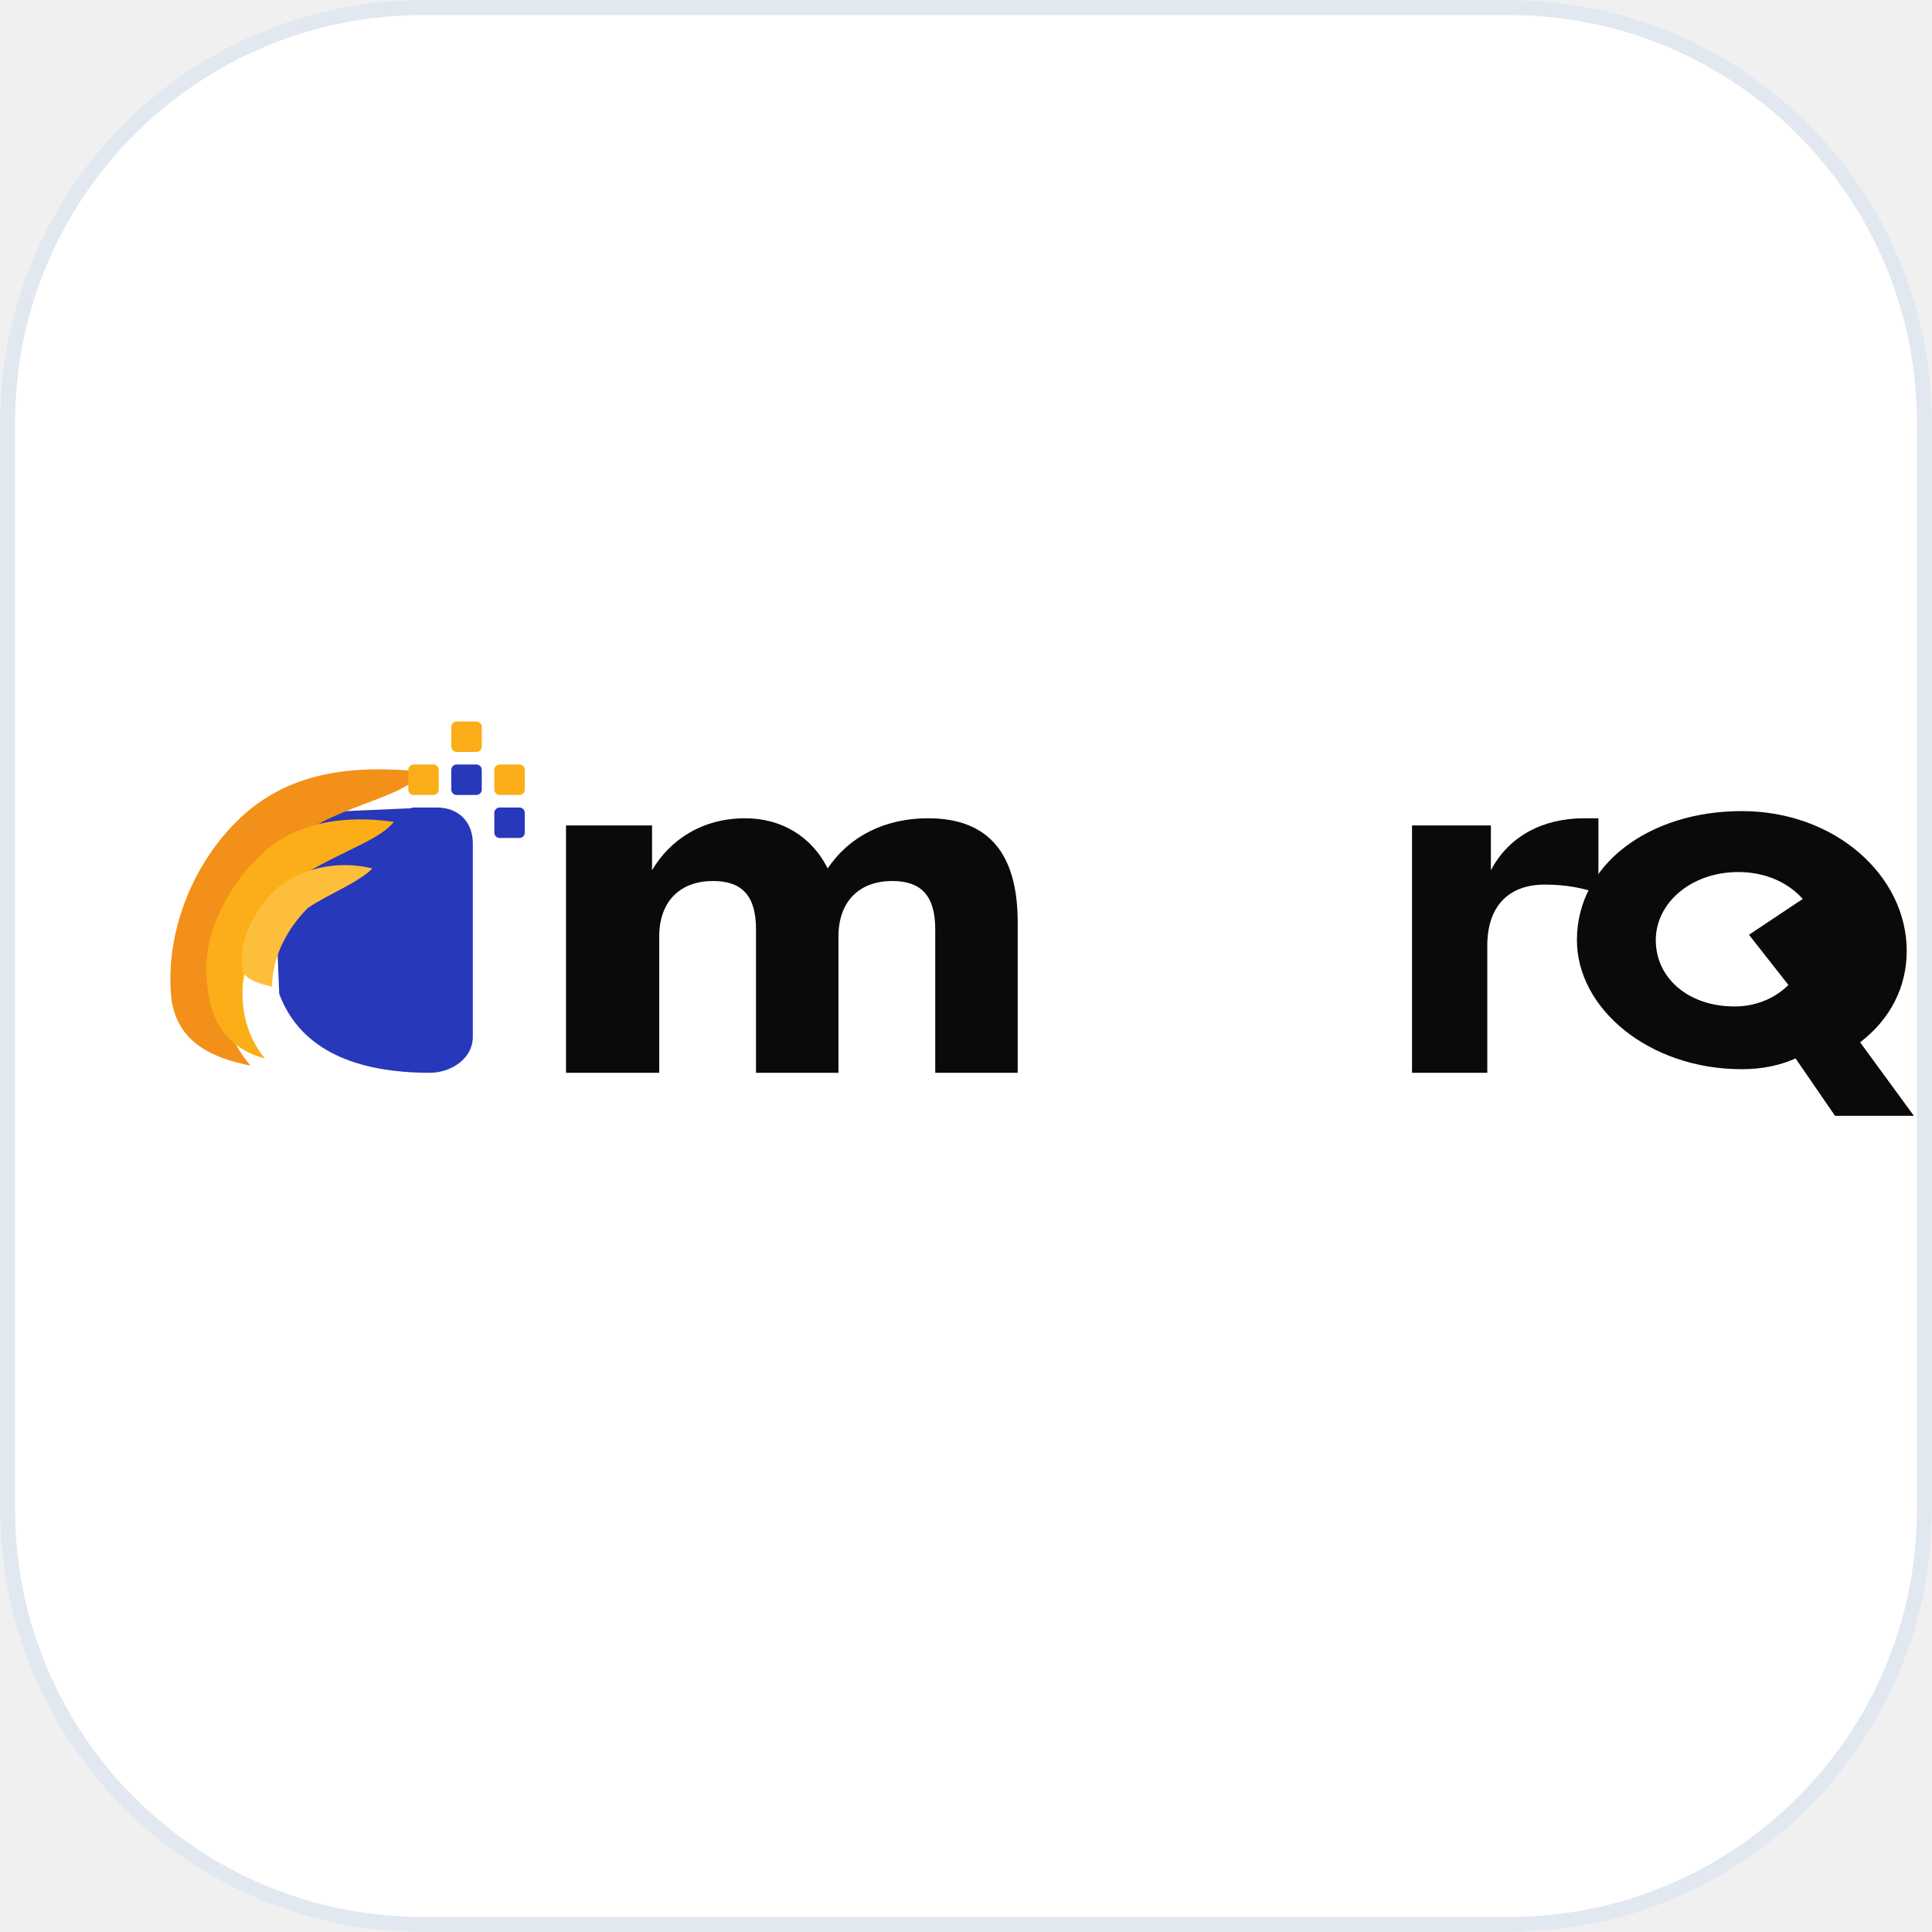
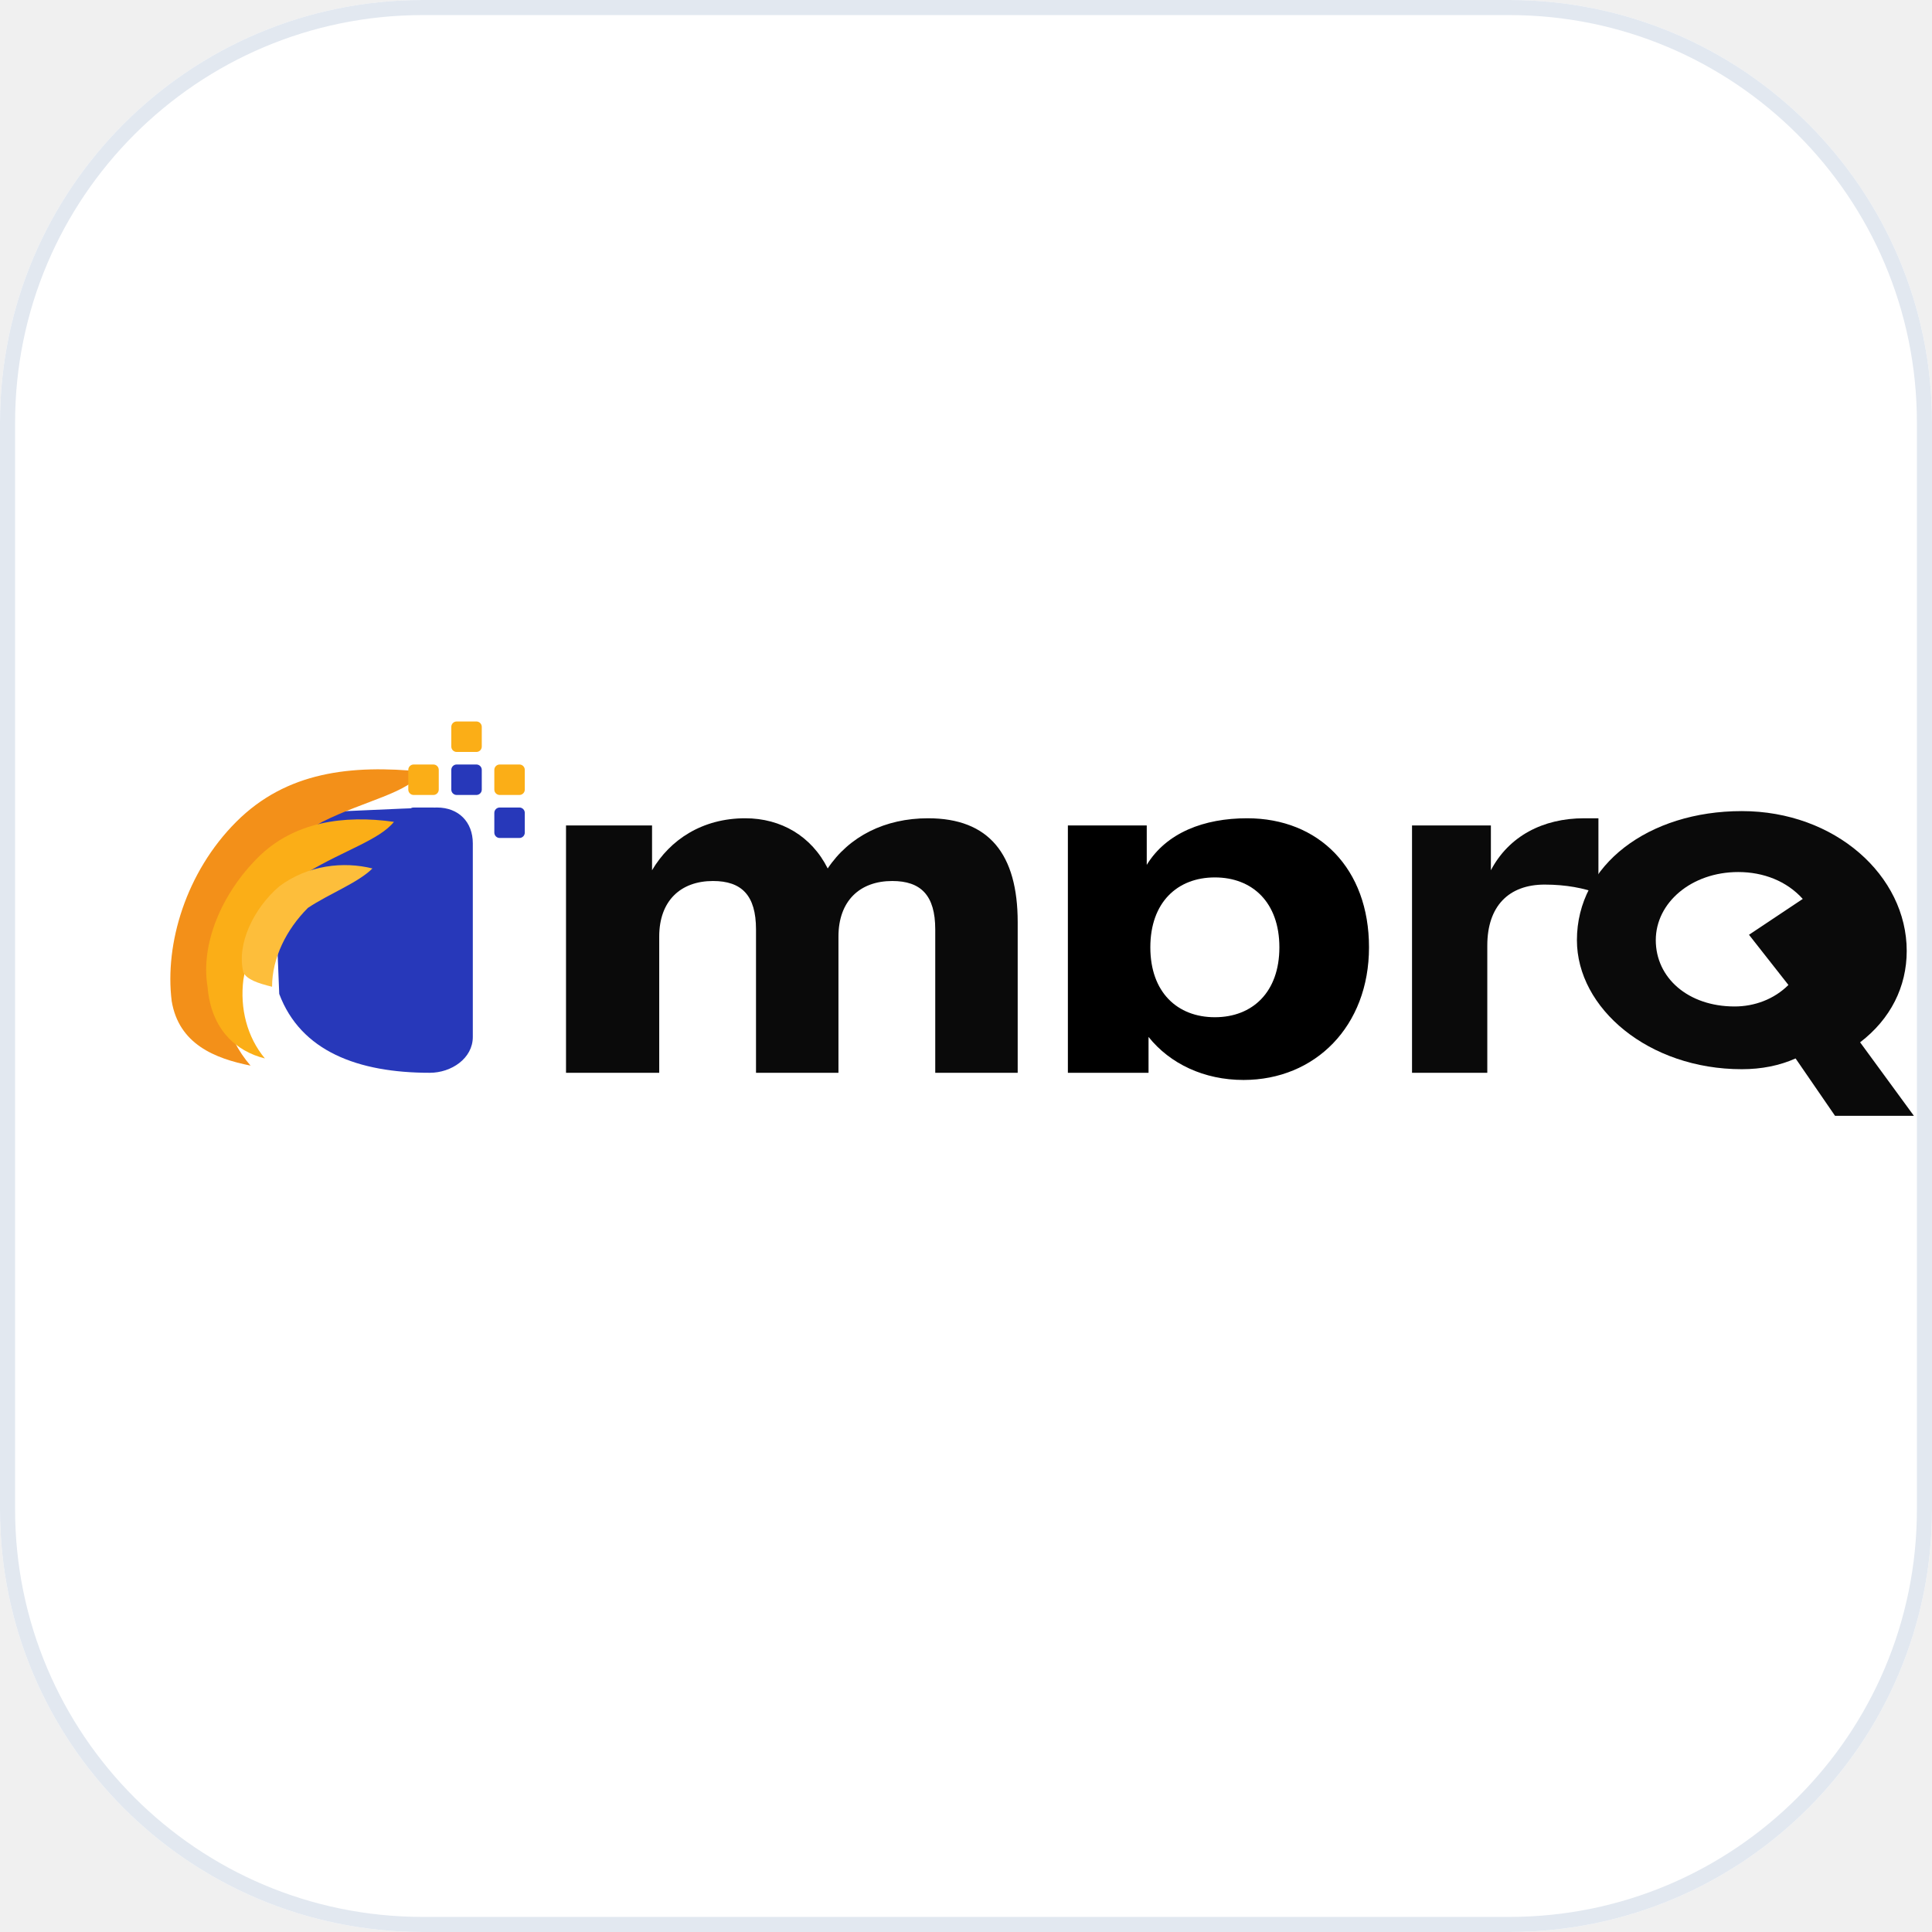
<svg xmlns="http://www.w3.org/2000/svg" viewBox="0 0 512 512" width="512" height="512">
  <defs>
    <filter id="softShadow" x="-10%" y="-10%" width="120%" height="120%">
      <feDropShadow dx="0" dy="8" stdDeviation="16" flood-color="#000000" flood-opacity="0.08" />
    </filter>
  </defs>
  <rect width="512" height="512" rx="112" fill="#FFFFFF" />
  <rect x="2" y="2" width="508" height="508" rx="110" fill="none" stroke="#E2E8F0" stroke-width="4" />
  <g transform="translate(36, 176) scale(0.95)">
    <g id="emblem">
      <path d="M38 42 C38 42, 78 40, 84 40 C90 40, 94 44, 94 50 L94 104 C94 110, 88 114, 82 114 C62 114, 46 108, 40 92 Z" fill="#2738BA" />
      <path d="M10 94 C8 78, 14 58, 28 44 C42 30, 60 28, 80 30 C76 36, 64 38, 52 44 C38 52, 28 66, 24 82 C22 92, 25 104, 32 112 C22 110, 12 106, 10 94 Z" fill="#F39019" />
      <path d="M20 90 C18 78, 24 64, 34 54 C44 44, 58 42, 72 44 C68 49, 58 52, 48 58 C38 65, 32 76, 30 88 C29 96, 31 104, 36 110 C28 108, 21 102, 20 90 Z" fill="#FBAE17" />
      <path d="M30 86 C28 78, 33 68, 40 62 C48 56, 58 55, 66 57 C62 61, 54 64, 48 68 C42 74, 38 82, 38 90 C34 89, 31 88, 30 86 Z" fill="#FDBE3B" />
      <rect x="76" y="28" width="8.5" height="8.5" rx="1.5" fill="#FBAE17" />
      <rect x="88" y="28" width="8.5" height="8.5" rx="1.5" fill="#2738BA" />
      <rect x="100" y="28" width="8.5" height="8.5" rx="1.5" fill="#FBAE17" />
      <rect x="88" y="16" width="8.5" height="8.5" rx="1.5" fill="#FBAE17" />
      <rect x="76" y="40" width="8.5" height="8.5" rx="1.5" fill="#2738BA" />
      <rect x="100" y="40" width="8.5" height="8.5" rx="1.5" fill="#2738BA" />
    </g>
    <g id="letters" fill="#0A0A0A">
      <path d="M120 45 L144 45 L144 57.5 C149 49, 158 43, 170 43 C180 43, 188.5 48, 193 57 C199 48, 209 43, 221 43 C238 43, 246 53, 246 72 L246 114 L223 114 L223 74 C223 64.5, 219 60.5, 211 60.5 C202 60.5, 196 66, 196 76 L196 114 L173 114 L173 74 C173 64.5, 169 60.5, 161 60.5 C152 60.5, 146 66, 146 76 L146 114 L120 114 Z" />
+       <path fill-rule="nonzero" d="M260 45 L282 45 L282 56 C287.5 47, 298 43, 310 43 C330 43, 344 57, 344 79 C344 101, 329 116, 309 116 C298 116, 288.5 111.5, 282.5 104 L282.5 114 L260 114 Z M283 79 C283 91.5, 290.5 98.5, 301 98.5 C311.5 98.5, 319 91.5, 319 79 C319 66.5, 311.5 59.5, 301 59.5 C290.5 59.5, 283 66.5, 283 79 Z" fill="black" />
      <path d="M356 45 L378 45 L378 57.5 C383 48, 392.5 43, 404 43 L408 43 L408 64 C404 62.5, 399 61.5, 393 61.5 C383 61.5, 377 67.5, 377 78.5 L377 114 L356 114 Z" />
      <path d="M448 41 C474 41, 494 59, 494 80 C494 90, 489.5 99, 481 105.5 L496 126 L474 126 L463 110 C458.5 112, 453.5 113, 448 113 C422 113, 402 96, 402 77 C402 56, 422 41, 448 41 Z M447 58 C434 58, 424 66.5, 424 77 C424 87.5, 433 95.5, 446 95.5 C451.5 95.5, 457 93.5, 461 89.5 L450 75.5 L465 65.5 C460.5 60.5, 454 58, 447 58 Z" />
    </g>
  </g>
</svg>
